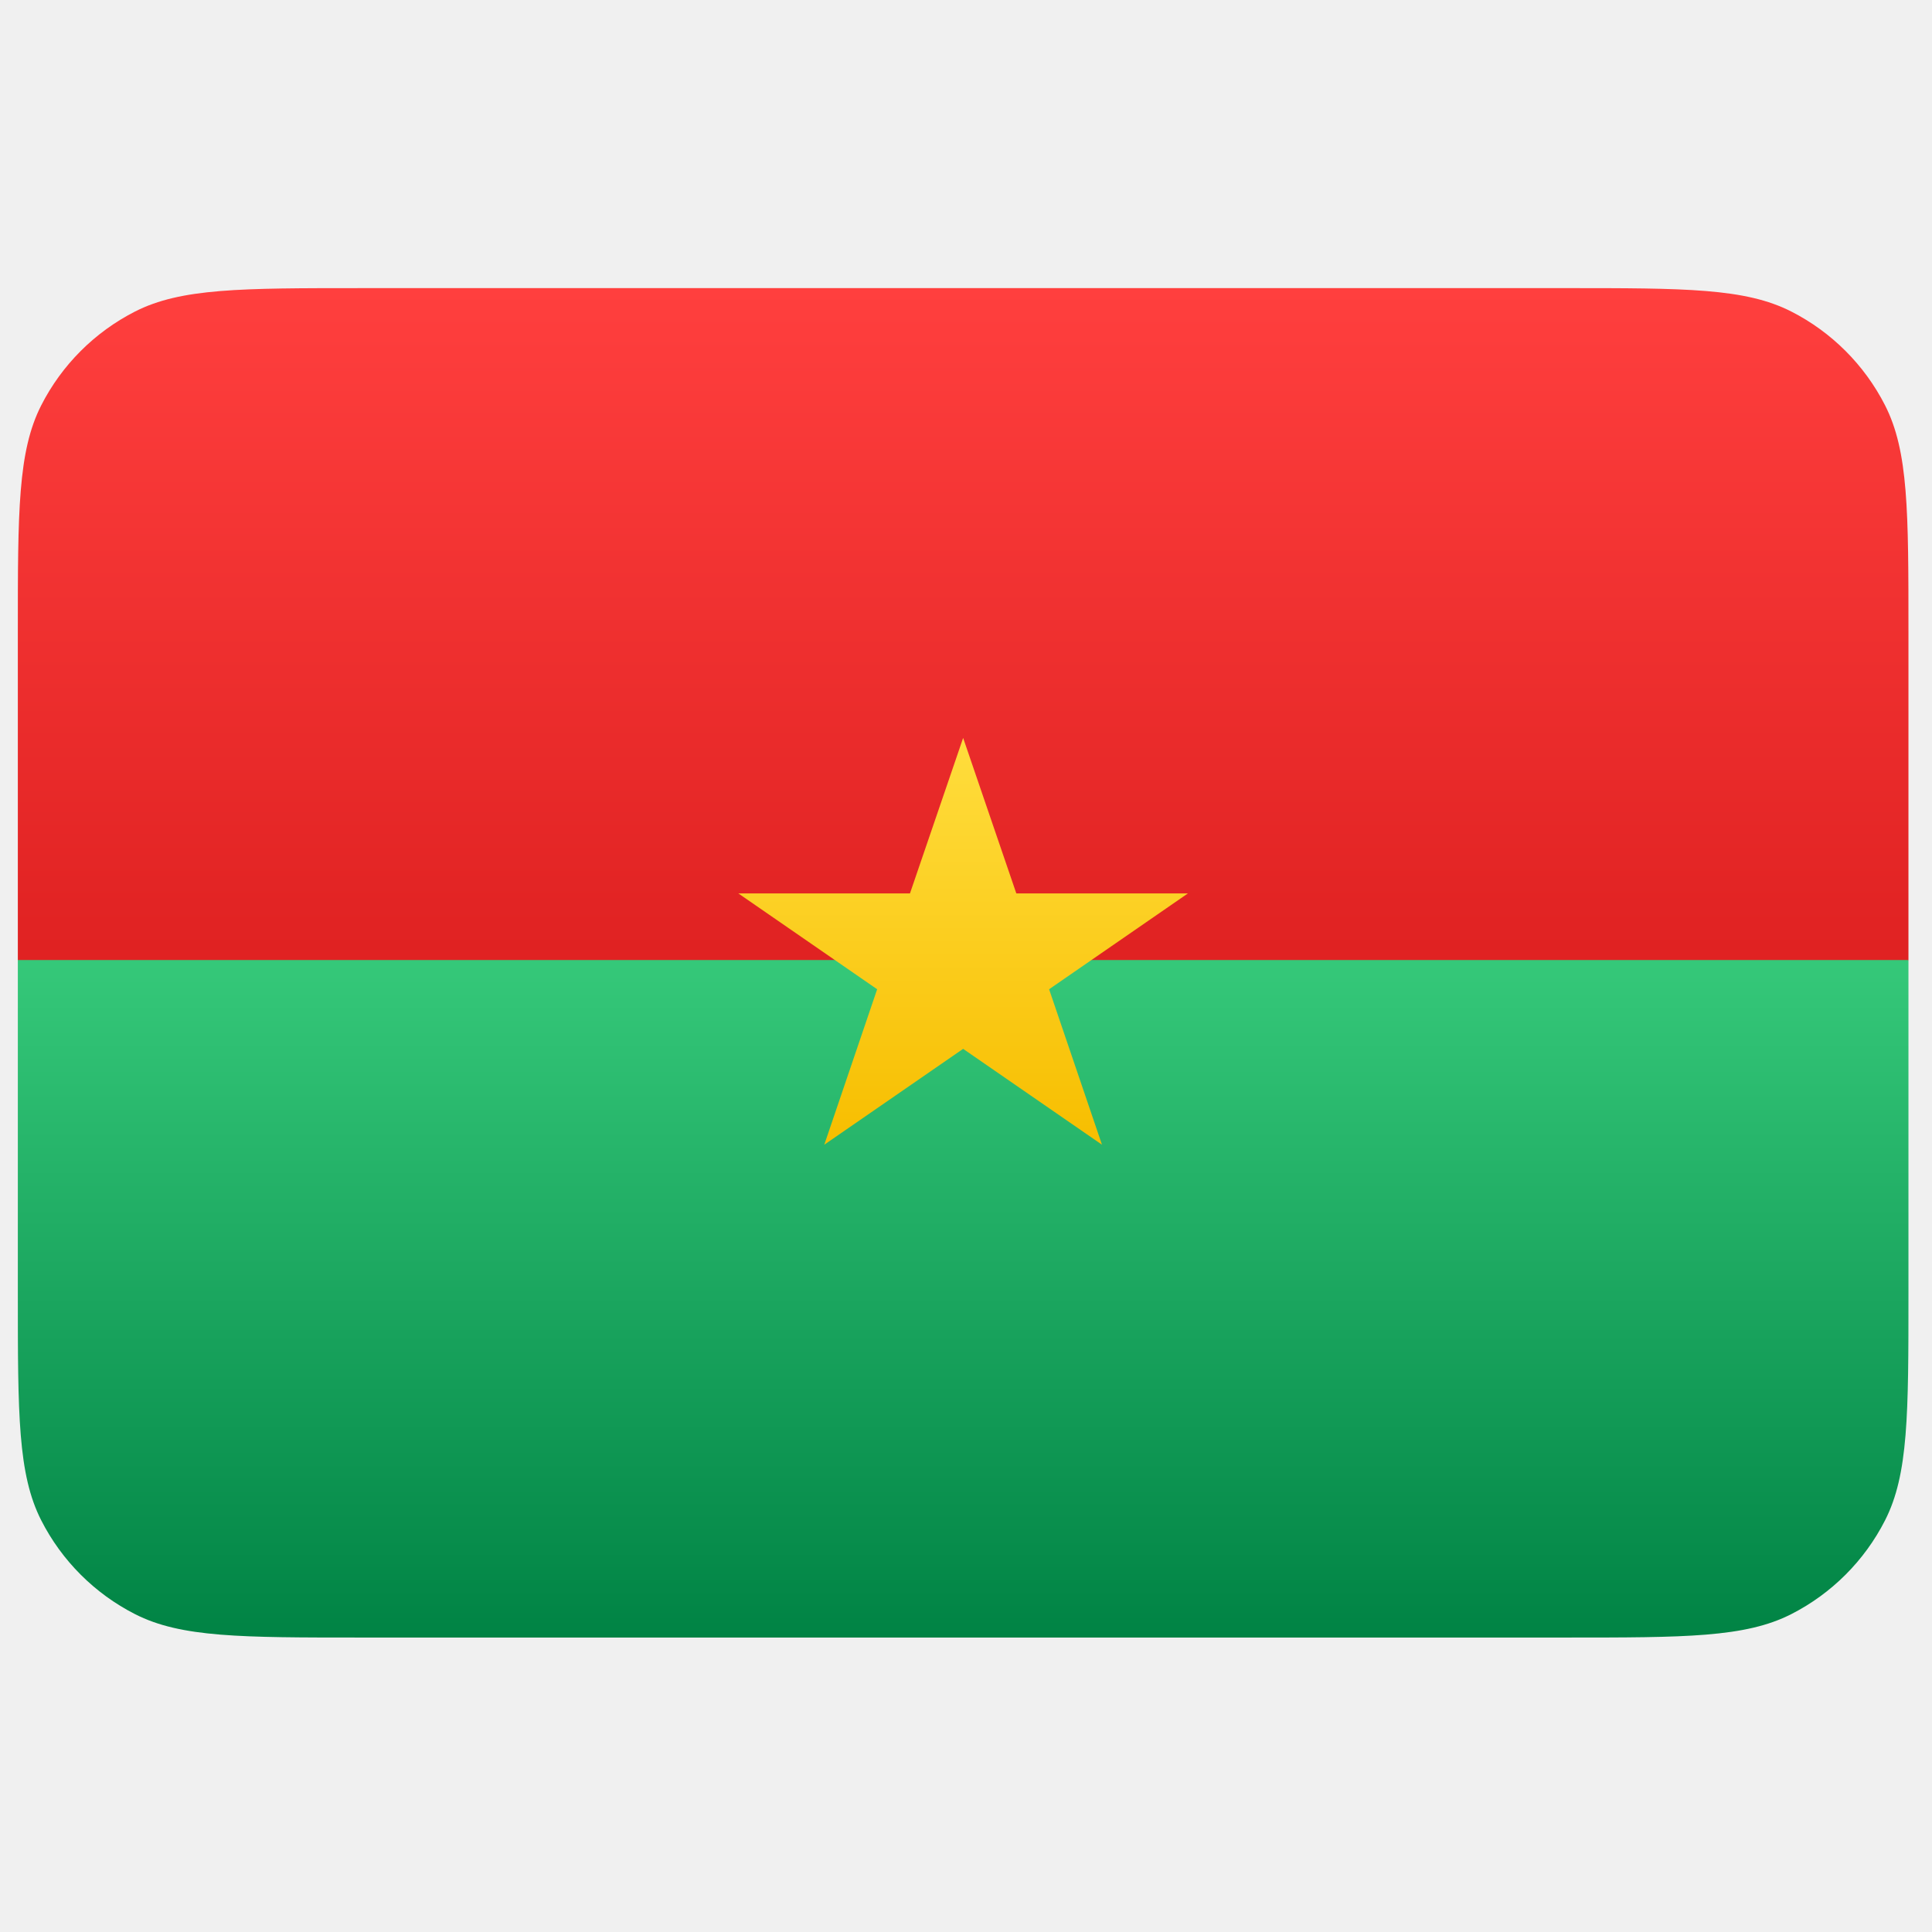
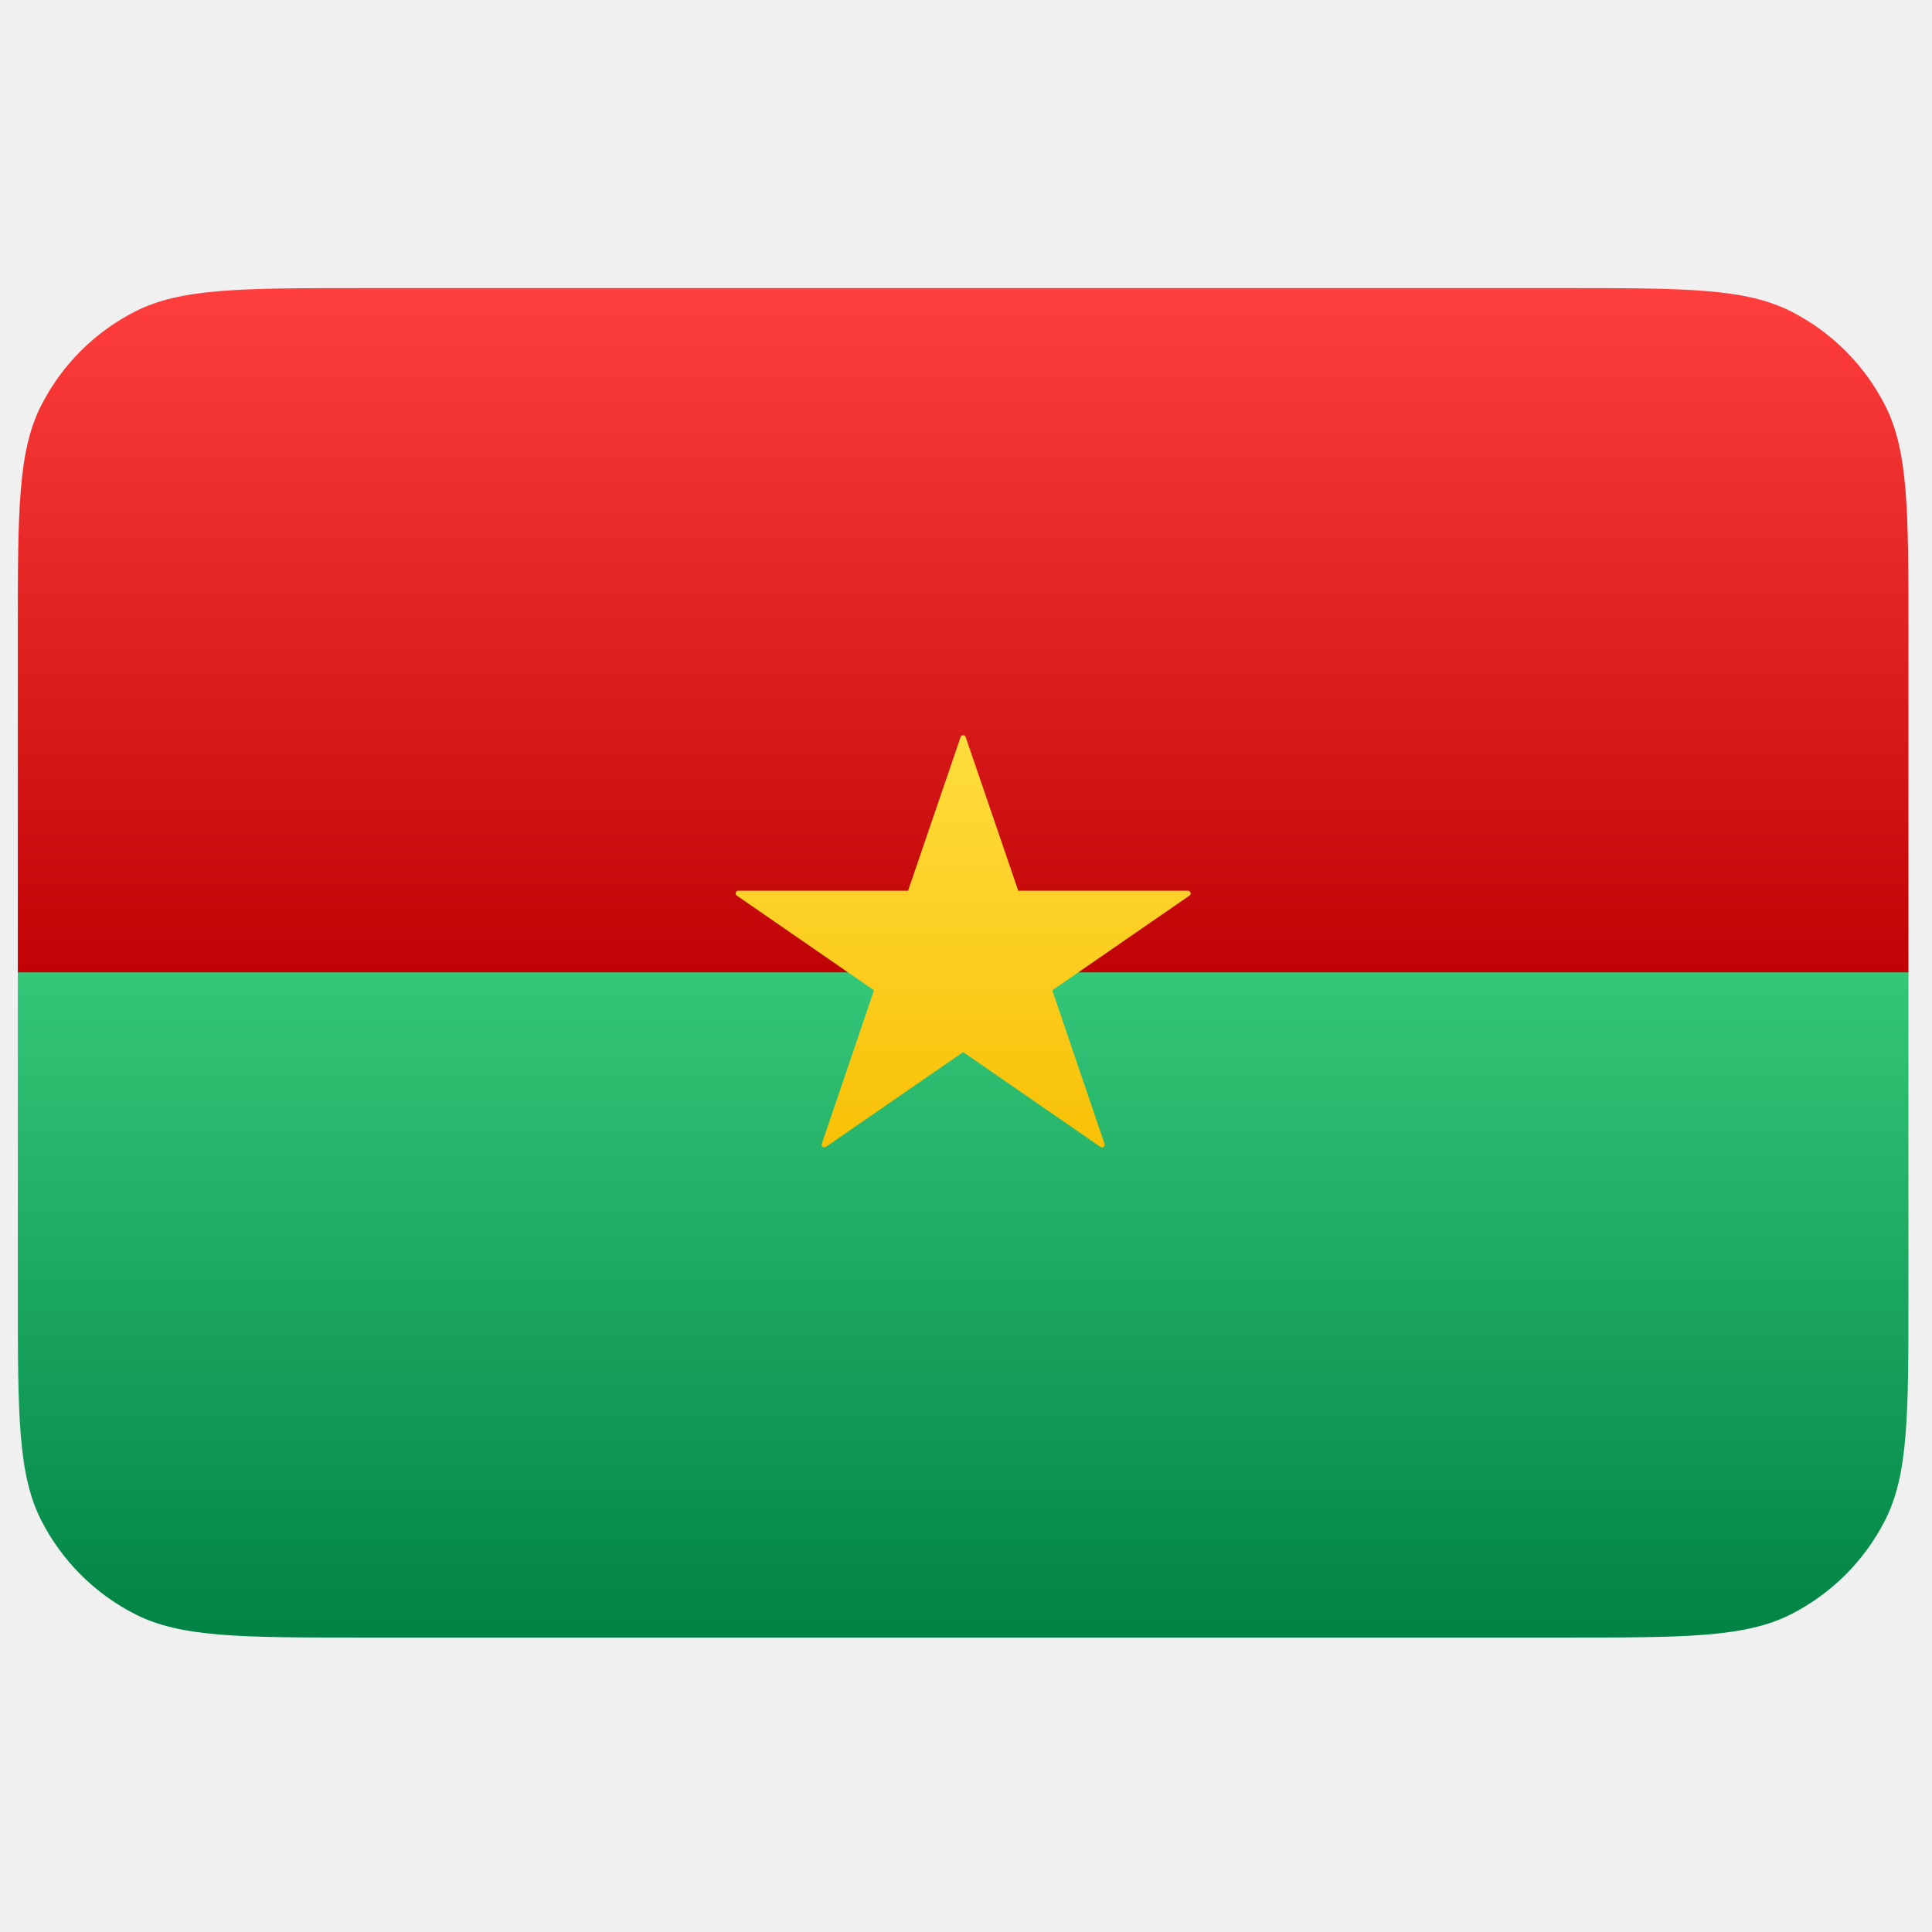
<svg xmlns="http://www.w3.org/2000/svg" viewBox="0 0 144 144" width="144" height="144">
  <defs>
    <mask id="bf-board" maskUnits="userSpaceOnUse" maskContentUnits="userSpaceOnUse" x="0" y="0" width="144" height="144" mask-type="alpha">
      <path d="M 116.645 21.474 c 8.961 0 13.441 0 16.864 1.744 a 16 16 0 0 1 6.992 6.992 c 1.744 3.423 1.744 7.903 1.744 16.864 L 142.245 96.453 c 0 8.961 0 13.441 -1.744 16.864 a 16 16 0 0 1 -6.992 6.992 c -3.423 1.744 -7.903 1.744 -16.864 1.744 L 26.929 122.053 c -8.961 0 -13.441 0 -16.864 -1.744 a 16 16 0 0 1 -6.992 -6.992 c -1.744 -3.423 -1.744 -7.903 -1.744 -16.864 L 1.329 47.075 c 0 -8.961 0 -13.441 1.744 -16.864 a 16 16 0 0 1 6.992 -6.992 c 3.423 -1.744 7.903 -1.744 16.864 -1.744 Z" fill="#FFFFFF" />
    </mask>
-     <linearGradient id="bf-white" x1="72" y1="21.474" x2="72" y2="122.053" gradientUnits="userSpaceOnUse">
-       <stop stop-color="#F5F5F5" />
-       <stop offset="1" stop-color="#E6E6E6" />
+     <linearGradient id="bf-green" x1="72" y1="71.764" x2="72" y2="122.053" gradientUnits="userSpaceOnUse">
+       <stop stop-color="#35C879" />
+       <stop offset="1" stop-color="#008344" />
    </linearGradient>
-     <linearGradient id="bf-red" x1="72" y1="21.474" x2="72" y2="121.969" gradientUnits="userSpaceOnUse">
+     <linearGradient id="bf-red" x1="72" y1="21.474" x2="72" y2="72.1" gradientUnits="userSpaceOnUse">
      <stop stop-color="#FF3F3E" />
      <stop offset="1" stop-color="#C00405" />
    </linearGradient>
-     <linearGradient id="bf-green" x1="72" y1="71.805" x2="72" y2="122.053" gradientUnits="userSpaceOnUse">
-       <stop stop-color="#35C879" />
-       <stop offset="1" stop-color="#008344" />
-     </linearGradient>
-     <linearGradient id="bf-yellow" x1="72" y1="55.001" x2="72" y2="85.321" gradientUnits="userSpaceOnUse">
+     <linearGradient id="bf-yellow" x1="72" y1="55.001" x2="72" y2="88.527" gradientUnits="userSpaceOnUse">
      <stop stop-color="#FFDD3D" />
      <stop offset="1" stop-color="#F7BE00" />
    </linearGradient>
  </defs>
  <g mask="url(#bf-board)">
-     <path d="M1.329 21.474h140.916v100.578h-140.916Z" fill="url(#bf-white)" stroke="url(#bf-white)" stroke-width=".5" stroke-linejoin="round" />
-     <path d="M 142.245,121.969 L 1.417,121.969 L 1.417,21.474 L 142.245,21.474 z" fill="url(#bf-red)" fill-rule="evenodd" stroke="url(#bf-red)" stroke-width=".5" stroke-linejoin="round" />
-     <path d="M 142.157,122.053 L 1.329,122.053 L 1.329,71.805 l 140.828,0 z" fill="url(#bf-green)" fill-rule="evenodd" stroke="url(#bf-green)" stroke-width=".5" stroke-linejoin="round" />
-     <path d="m 71.787,55.001 l 3.963,11.587 l 12.793,0 l -10.349,7.145 l 3.941,11.587 l -10.349,-7.145 l -10.349,7.145 l 3.941,-11.587 l -10.349,-7.145 L 67.824,66.588 z" fill="url(#bf-yellow)" fill-rule="evenodd" />
+     <path d="M 1.329 21.474 h 140.916 v 100.578 h -140.916 Z" fill="url(#bf-green)" stroke="url(#bf-green)" stroke-width="0.6" stroke-linejoin="round" />
+     <path d="M 1.329 21.474 h 140.916 v 50.7 h -140.916 Z" fill="url(#bf-red)" stroke="url(#bf-red)" stroke-width="0.6" stroke-linejoin="round" />
+     <path d="M 71.787,55.001 l 3.963,11.587 l 12.793,0 l -10.348,7.145 l 3.941,11.587 l -10.348,-7.145 l -10.348,7.145 l 3.941,-11.587 l -10.348,-7.145 l 12.793,0 Z" fill="url(#bf-yellow)" fill-rule="evenodd" stroke="url(#bf-yellow)" stroke-width="0.4" stroke-linejoin="round" />
  </g>
</svg>
